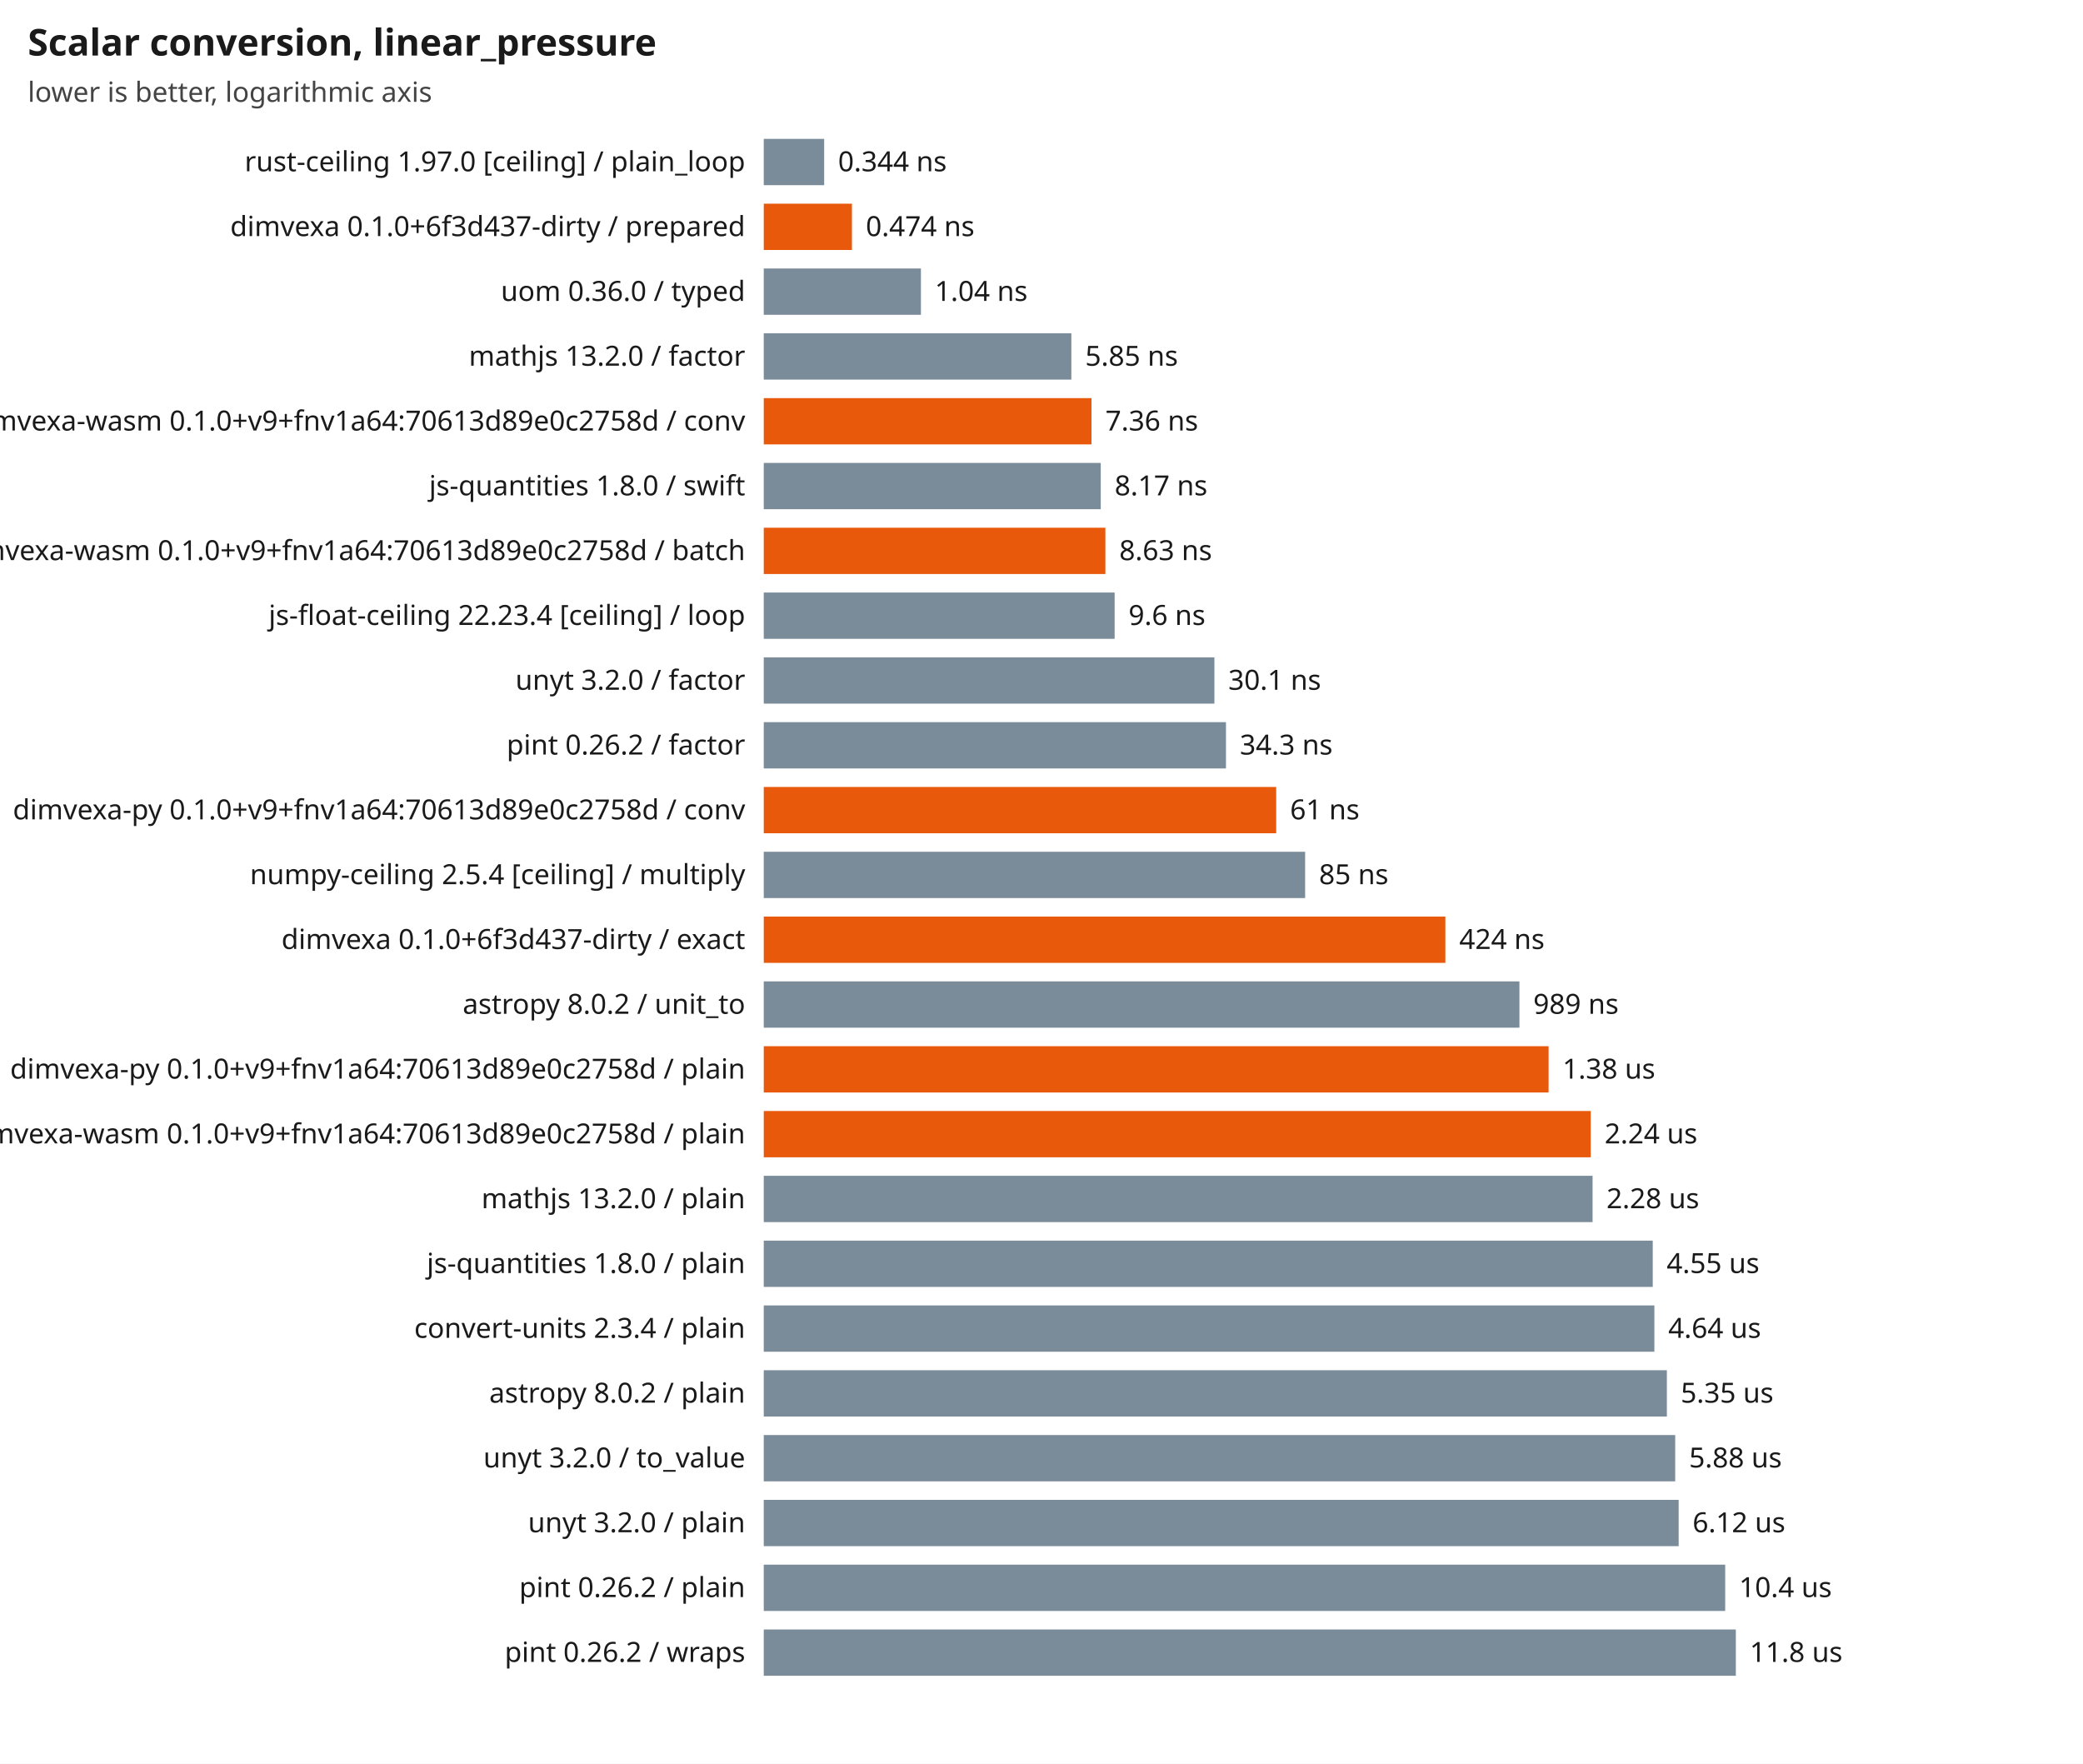
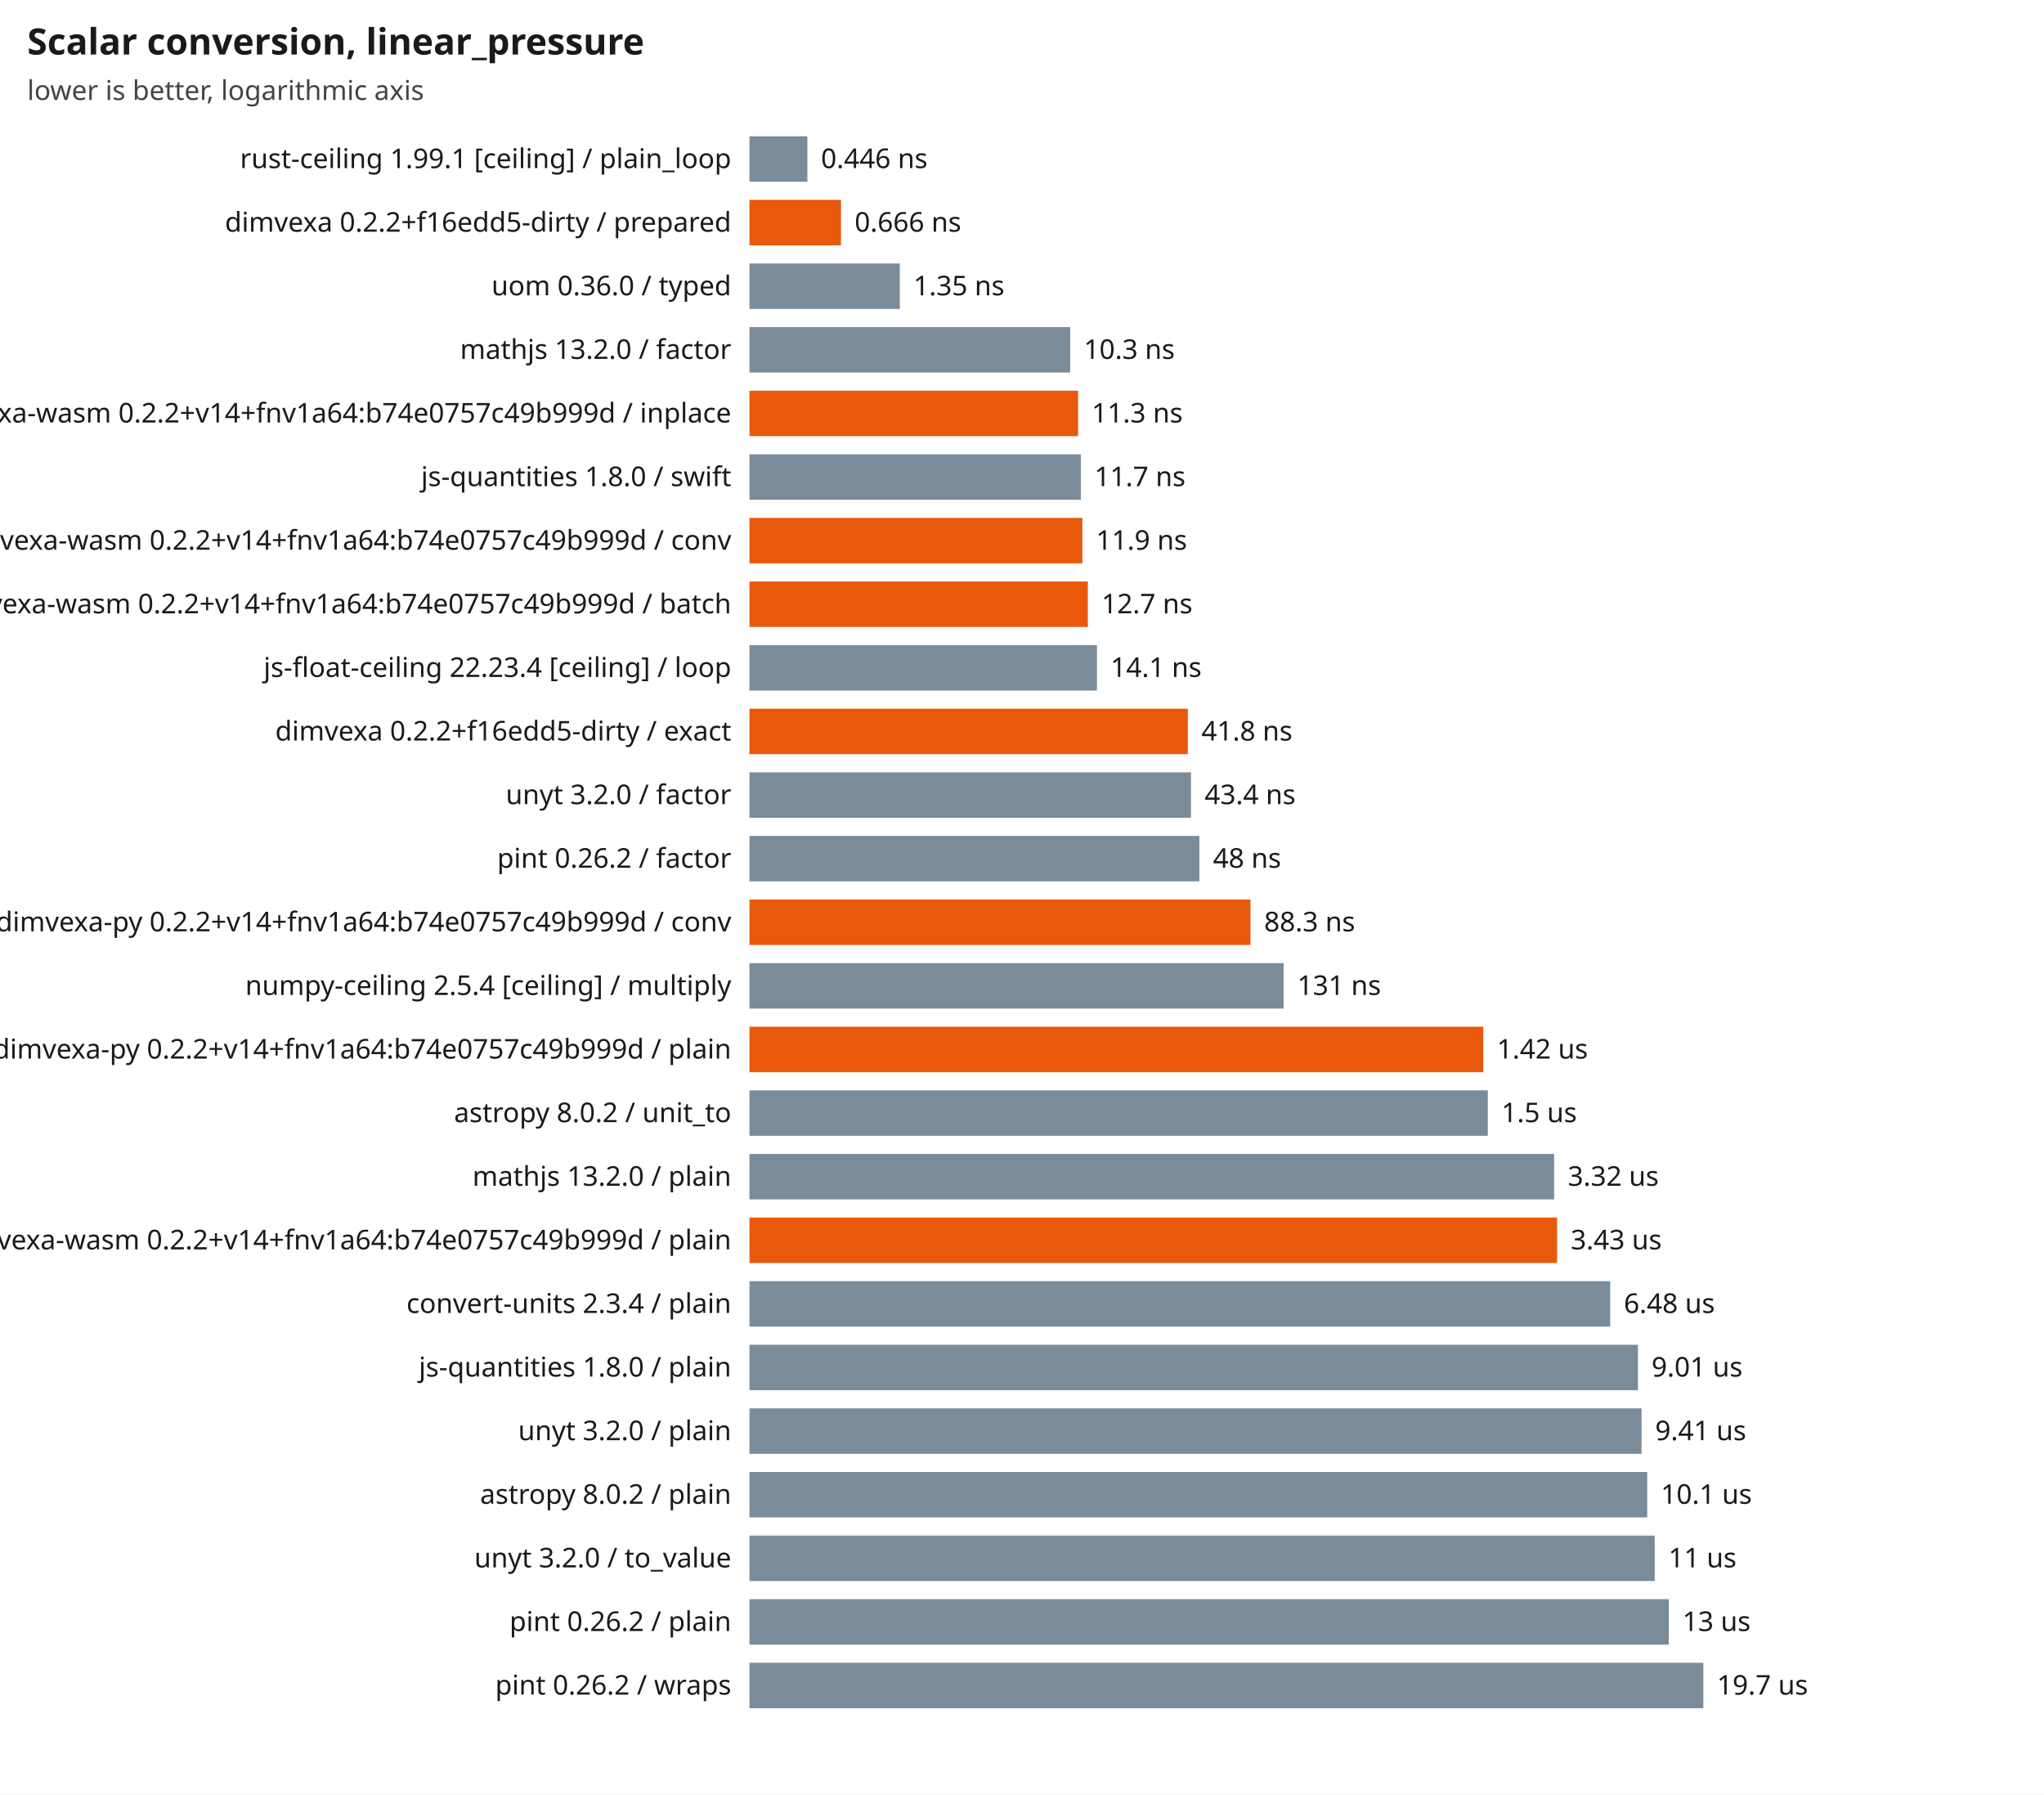
- <svg xmlns="http://www.w3.org/2000/svg" width="900" height="762" viewBox="0 0 900 762" role="img" aria-label="Scalar conversion, linear_pressure">
-   <rect width="900" height="762" fill="#ffffff" />
+ <svg xmlns="http://www.w3.org/2000/svg" width="900" height="790" viewBox="0 0 900 790" role="img" aria-label="Scalar conversion, linear_pressure">
+   <rect width="900" height="790" fill="#ffffff" />
  <text x="12" y="24" font-family="sans-serif" font-size="16" font-weight="bold" fill="#1a1a1a">Scalar conversion, linear_pressure</text>
  <text x="12" y="44" font-family="sans-serif" font-size="12" fill="#444444">lower is better, logarithmic axis</text>
-   <text x="322" y="74" text-anchor="end" font-family="sans-serif" font-size="12" fill="#1a1a1a">rust-ceiling 1.97.0 [ceiling] / plain_loop</text>
-   <rect x="330" y="60" width="26.1" height="20" fill="#7a8b99" />
-   <text x="362.1" y="74" font-family="sans-serif" font-size="12" fill="#1a1a1a">0.344 ns</text>
-   <text x="322" y="102" text-anchor="end" font-family="sans-serif" font-size="12" fill="#1a1a1a">dimvexa 0.1.0+6f3d437-dirty / prepared</text>
-   <rect x="330" y="88" width="38.1" height="20" fill="#e8590c" />
-   <text x="374.1" y="102" font-family="sans-serif" font-size="12" fill="#1a1a1a">0.474 ns</text>
+   <text x="322" y="74" text-anchor="end" font-family="sans-serif" font-size="12" fill="#1a1a1a">rust-ceiling 1.99.1 [ceiling] / plain_loop</text>
+   <rect x="330" y="60" width="25.5" height="20" fill="#7a8b99" />
+   <text x="361.5" y="74" font-family="sans-serif" font-size="12" fill="#1a1a1a">0.446 ns</text>
+   <text x="322" y="102" text-anchor="end" font-family="sans-serif" font-size="12" fill="#1a1a1a">dimvexa 0.2.2+f16edd5-dirty / prepared</text>
+   <rect x="330" y="88" width="40.3" height="20" fill="#e8590c" />
+   <text x="376.3" y="102" font-family="sans-serif" font-size="12" fill="#1a1a1a">0.666 ns</text>
  <text x="322" y="130" text-anchor="end" font-family="sans-serif" font-size="12" fill="#1a1a1a">uom 0.36.0 / typed</text>
-   <rect x="330" y="116" width="67.9" height="20" fill="#7a8b99" />
-   <text x="403.9" y="130" font-family="sans-serif" font-size="12" fill="#1a1a1a">1.04 ns</text>
+   <rect x="330" y="116" width="66.2" height="20" fill="#7a8b99" />
+   <text x="402.2" y="130" font-family="sans-serif" font-size="12" fill="#1a1a1a">1.35 ns</text>
  <text x="322" y="158" text-anchor="end" font-family="sans-serif" font-size="12" fill="#1a1a1a">mathjs 13.2.0 / factor</text>
-   <rect x="330" y="144" width="132.9" height="20" fill="#7a8b99" />
-   <text x="468.9" y="158" font-family="sans-serif" font-size="12" fill="#1a1a1a">5.85 ns</text>
-   <text x="322" y="186" text-anchor="end" font-family="sans-serif" font-size="12" fill="#1a1a1a">dimvexa-wasm 0.1.0+v9+fnv1a64:70613d89e0c2758d / conv</text>
-   <rect x="330" y="172" width="141.6" height="20" fill="#e8590c" />
-   <text x="477.6" y="186" font-family="sans-serif" font-size="12" fill="#1a1a1a">7.36 ns</text>
+   <rect x="330" y="144" width="141.2" height="20" fill="#7a8b99" />
+   <text x="477.2" y="158" font-family="sans-serif" font-size="12" fill="#1a1a1a">10.3 ns</text>
+   <text x="322" y="186" text-anchor="end" font-family="sans-serif" font-size="12" fill="#1a1a1a">dimvexa-wasm 0.2.2+v14+fnv1a64:b74e0757c49b999d / inplace</text>
+   <rect x="330" y="172" width="144.7" height="20" fill="#e8590c" />
+   <text x="480.7" y="186" font-family="sans-serif" font-size="12" fill="#1a1a1a">11.3 ns</text>
  <text x="322" y="214" text-anchor="end" font-family="sans-serif" font-size="12" fill="#1a1a1a">js-quantities 1.8.0 / swift</text>
-   <rect x="330" y="200" width="145.6" height="20" fill="#7a8b99" />
-   <text x="481.6" y="214" font-family="sans-serif" font-size="12" fill="#1a1a1a">8.17 ns</text>
-   <text x="322" y="242" text-anchor="end" font-family="sans-serif" font-size="12" fill="#1a1a1a">dimvexa-wasm 0.1.0+v9+fnv1a64:70613d89e0c2758d / batch</text>
-   <rect x="330" y="228" width="147.6" height="20" fill="#e8590c" />
-   <text x="483.6" y="242" font-family="sans-serif" font-size="12" fill="#1a1a1a">8.63 ns</text>
-   <text x="322" y="270" text-anchor="end" font-family="sans-serif" font-size="12" fill="#1a1a1a">js-float-ceiling 22.23.4 [ceiling] / loop</text>
-   <rect x="330" y="256" width="151.6" height="20" fill="#7a8b99" />
-   <text x="487.6" y="270" font-family="sans-serif" font-size="12" fill="#1a1a1a">9.6 ns</text>
-   <text x="322" y="298" text-anchor="end" font-family="sans-serif" font-size="12" fill="#1a1a1a">unyt 3.2.0 / factor</text>
-   <rect x="330" y="284" width="194.7" height="20" fill="#7a8b99" />
-   <text x="530.7" y="298" font-family="sans-serif" font-size="12" fill="#1a1a1a">30.1 ns</text>
-   <text x="322" y="326" text-anchor="end" font-family="sans-serif" font-size="12" fill="#1a1a1a">pint 0.26.2 / factor</text>
-   <rect x="330" y="312" width="199.7" height="20" fill="#7a8b99" />
-   <text x="535.7" y="326" font-family="sans-serif" font-size="12" fill="#1a1a1a">34.3 ns</text>
-   <text x="322" y="354" text-anchor="end" font-family="sans-serif" font-size="12" fill="#1a1a1a">dimvexa-py 0.1.0+v9+fnv1a64:70613d89e0c2758d / conv</text>
-   <rect x="330" y="340" width="221.4" height="20" fill="#e8590c" />
-   <text x="557.4" y="354" font-family="sans-serif" font-size="12" fill="#1a1a1a">61 ns</text>
-   <text x="322" y="382" text-anchor="end" font-family="sans-serif" font-size="12" fill="#1a1a1a">numpy-ceiling 2.5.4 [ceiling] / multiply</text>
-   <rect x="330" y="368" width="233.9" height="20" fill="#7a8b99" />
-   <text x="569.9" y="382" font-family="sans-serif" font-size="12" fill="#1a1a1a">85 ns</text>
-   <text x="322" y="410" text-anchor="end" font-family="sans-serif" font-size="12" fill="#1a1a1a">dimvexa 0.1.0+6f3d437-dirty / exact</text>
-   <rect x="330" y="396" width="294.5" height="20" fill="#e8590c" />
-   <text x="630.5" y="410" font-family="sans-serif" font-size="12" fill="#1a1a1a">424 ns</text>
-   <text x="322" y="438" text-anchor="end" font-family="sans-serif" font-size="12" fill="#1a1a1a">astropy 8.0.2 / unit_to</text>
-   <rect x="330" y="424" width="326.5" height="20" fill="#7a8b99" />
-   <text x="662.5" y="438" font-family="sans-serif" font-size="12" fill="#1a1a1a">989 ns</text>
-   <text x="322" y="466" text-anchor="end" font-family="sans-serif" font-size="12" fill="#1a1a1a">dimvexa-py 0.1.0+v9+fnv1a64:70613d89e0c2758d / plain</text>
-   <rect x="330" y="452" width="339.1" height="20" fill="#e8590c" />
-   <text x="675.1" y="466" font-family="sans-serif" font-size="12" fill="#1a1a1a">1.38 us</text>
-   <text x="322" y="494" text-anchor="end" font-family="sans-serif" font-size="12" fill="#1a1a1a">dimvexa-wasm 0.1.0+v9+fnv1a64:70613d89e0c2758d / plain</text>
-   <rect x="330" y="480" width="357.3" height="20" fill="#e8590c" />
-   <text x="693.3" y="494" font-family="sans-serif" font-size="12" fill="#1a1a1a">2.24 us</text>
+   <rect x="330" y="200" width="145.9" height="20" fill="#7a8b99" />
+   <text x="481.9" y="214" font-family="sans-serif" font-size="12" fill="#1a1a1a">11.7 ns</text>
+   <text x="322" y="242" text-anchor="end" font-family="sans-serif" font-size="12" fill="#1a1a1a">dimvexa-wasm 0.2.2+v14+fnv1a64:b74e0757c49b999d / conv</text>
+   <rect x="330" y="228" width="146.6" height="20" fill="#e8590c" />
+   <text x="482.6" y="242" font-family="sans-serif" font-size="12" fill="#1a1a1a">11.9 ns</text>
+   <text x="322" y="270" text-anchor="end" font-family="sans-serif" font-size="12" fill="#1a1a1a">dimvexa-wasm 0.2.2+v14+fnv1a64:b74e0757c49b999d / batch</text>
+   <rect x="330" y="256" width="149.0" height="20" fill="#e8590c" />
+   <text x="485.0" y="270" font-family="sans-serif" font-size="12" fill="#1a1a1a">12.7 ns</text>
+   <text x="322" y="298" text-anchor="end" font-family="sans-serif" font-size="12" fill="#1a1a1a">js-float-ceiling 22.23.4 [ceiling] / loop</text>
+   <rect x="330" y="284" width="153.0" height="20" fill="#7a8b99" />
+   <text x="489.0" y="298" font-family="sans-serif" font-size="12" fill="#1a1a1a">14.1 ns</text>
+   <text x="322" y="326" text-anchor="end" font-family="sans-serif" font-size="12" fill="#1a1a1a">dimvexa 0.2.2+f16edd5-dirty / exact</text>
+   <rect x="330" y="312" width="193.0" height="20" fill="#e8590c" />
+   <text x="529.0" y="326" font-family="sans-serif" font-size="12" fill="#1a1a1a">41.8 ns</text>
+   <text x="322" y="354" text-anchor="end" font-family="sans-serif" font-size="12" fill="#1a1a1a">unyt 3.2.0 / factor</text>
+   <rect x="330" y="340" width="194.4" height="20" fill="#7a8b99" />
+   <text x="530.4" y="354" font-family="sans-serif" font-size="12" fill="#1a1a1a">43.4 ns</text>
+   <text x="322" y="382" text-anchor="end" font-family="sans-serif" font-size="12" fill="#1a1a1a">pint 0.26.2 / factor</text>
+   <rect x="330" y="368" width="198.1" height="20" fill="#7a8b99" />
+   <text x="534.1" y="382" font-family="sans-serif" font-size="12" fill="#1a1a1a">48 ns</text>
+   <text x="322" y="410" text-anchor="end" font-family="sans-serif" font-size="12" fill="#1a1a1a">dimvexa-py 0.2.2+v14+fnv1a64:b74e0757c49b999d / conv</text>
+   <rect x="330" y="396" width="220.6" height="20" fill="#e8590c" />
+   <text x="556.6" y="410" font-family="sans-serif" font-size="12" fill="#1a1a1a">88.3 ns</text>
+   <text x="322" y="438" text-anchor="end" font-family="sans-serif" font-size="12" fill="#1a1a1a">numpy-ceiling 2.5.4 [ceiling] / multiply</text>
+   <rect x="330" y="424" width="235.2" height="20" fill="#7a8b99" />
+   <text x="571.2" y="438" font-family="sans-serif" font-size="12" fill="#1a1a1a">131 ns</text>
+   <text x="322" y="466" text-anchor="end" font-family="sans-serif" font-size="12" fill="#1a1a1a">dimvexa-py 0.2.2+v14+fnv1a64:b74e0757c49b999d / plain</text>
+   <rect x="330" y="452" width="323.1" height="20" fill="#e8590c" />
+   <text x="659.1" y="466" font-family="sans-serif" font-size="12" fill="#1a1a1a">1.42 us</text>
+   <text x="322" y="494" text-anchor="end" font-family="sans-serif" font-size="12" fill="#1a1a1a">astropy 8.0.2 / unit_to</text>
+   <rect x="330" y="480" width="325.1" height="20" fill="#7a8b99" />
+   <text x="661.1" y="494" font-family="sans-serif" font-size="12" fill="#1a1a1a">1.5 us</text>
  <text x="322" y="522" text-anchor="end" font-family="sans-serif" font-size="12" fill="#1a1a1a">mathjs 13.2.0 / plain</text>
-   <rect x="330" y="508" width="358.1" height="20" fill="#7a8b99" />
-   <text x="694.1" y="522" font-family="sans-serif" font-size="12" fill="#1a1a1a">2.28 us</text>
-   <text x="322" y="550" text-anchor="end" font-family="sans-serif" font-size="12" fill="#1a1a1a">js-quantities 1.8.0 / plain</text>
-   <rect x="330" y="536" width="384.1" height="20" fill="#7a8b99" />
-   <text x="720.1" y="550" font-family="sans-serif" font-size="12" fill="#1a1a1a">4.55 us</text>
+   <rect x="330" y="508" width="354.3" height="20" fill="#7a8b99" />
+   <text x="690.3" y="522" font-family="sans-serif" font-size="12" fill="#1a1a1a">3.32 us</text>
+   <text x="322" y="550" text-anchor="end" font-family="sans-serif" font-size="12" fill="#1a1a1a">dimvexa-wasm 0.2.2+v14+fnv1a64:b74e0757c49b999d / plain</text>
+   <rect x="330" y="536" width="355.6" height="20" fill="#e8590c" />
+   <text x="691.6" y="550" font-family="sans-serif" font-size="12" fill="#1a1a1a">3.43 us</text>
  <text x="322" y="578" text-anchor="end" font-family="sans-serif" font-size="12" fill="#1a1a1a">convert-units 2.3.4 / plain</text>
-   <rect x="330" y="564" width="384.8" height="20" fill="#7a8b99" />
-   <text x="720.8" y="578" font-family="sans-serif" font-size="12" fill="#1a1a1a">4.64 us</text>
-   <text x="322" y="606" text-anchor="end" font-family="sans-serif" font-size="12" fill="#1a1a1a">astropy 8.0.2 / plain</text>
-   <rect x="330" y="592" width="390.2" height="20" fill="#7a8b99" />
-   <text x="726.2" y="606" font-family="sans-serif" font-size="12" fill="#1a1a1a">5.35 us</text>
-   <text x="322" y="634" text-anchor="end" font-family="sans-serif" font-size="12" fill="#1a1a1a">unyt 3.2.0 / to_value</text>
-   <rect x="330" y="620" width="393.8" height="20" fill="#7a8b99" />
-   <text x="729.8" y="634" font-family="sans-serif" font-size="12" fill="#1a1a1a">5.88 us</text>
-   <text x="322" y="662" text-anchor="end" font-family="sans-serif" font-size="12" fill="#1a1a1a">unyt 3.2.0 / plain</text>
+   <rect x="330" y="564" width="379.0" height="20" fill="#7a8b99" />
+   <text x="715.0" y="578" font-family="sans-serif" font-size="12" fill="#1a1a1a">6.48 us</text>
+   <text x="322" y="606" text-anchor="end" font-family="sans-serif" font-size="12" fill="#1a1a1a">js-quantities 1.8.0 / plain</text>
+   <rect x="330" y="592" width="391.2" height="20" fill="#7a8b99" />
+   <text x="727.2" y="606" font-family="sans-serif" font-size="12" fill="#1a1a1a">9.01 us</text>
+   <text x="322" y="634" text-anchor="end" font-family="sans-serif" font-size="12" fill="#1a1a1a">unyt 3.2.0 / plain</text>
+   <rect x="330" y="620" width="392.8" height="20" fill="#7a8b99" />
+   <text x="728.8" y="634" font-family="sans-serif" font-size="12" fill="#1a1a1a">9.41 us</text>
+   <text x="322" y="662" text-anchor="end" font-family="sans-serif" font-size="12" fill="#1a1a1a">astropy 8.0.2 / plain</text>
  <rect x="330" y="648" width="395.3" height="20" fill="#7a8b99" />
-   <text x="731.3" y="662" font-family="sans-serif" font-size="12" fill="#1a1a1a">6.12 us</text>
-   <text x="322" y="690" text-anchor="end" font-family="sans-serif" font-size="12" fill="#1a1a1a">pint 0.26.2 / plain</text>
-   <rect x="330" y="676" width="415.4" height="20" fill="#7a8b99" />
-   <text x="751.4" y="690" font-family="sans-serif" font-size="12" fill="#1a1a1a">10.4 us</text>
-   <text x="322" y="718" text-anchor="end" font-family="sans-serif" font-size="12" fill="#1a1a1a">pint 0.26.2 / wraps</text>
-   <rect x="330" y="704" width="420.0" height="20" fill="#7a8b99" />
-   <text x="756.0" y="718" font-family="sans-serif" font-size="12" fill="#1a1a1a">11.8 us</text>
+   <text x="731.3" y="662" font-family="sans-serif" font-size="12" fill="#1a1a1a">10.1 us</text>
+   <text x="322" y="690" text-anchor="end" font-family="sans-serif" font-size="12" fill="#1a1a1a">unyt 3.2.0 / to_value</text>
+   <rect x="330" y="676" width="398.6" height="20" fill="#7a8b99" />
+   <text x="734.6" y="690" font-family="sans-serif" font-size="12" fill="#1a1a1a">11 us</text>
+   <text x="322" y="718" text-anchor="end" font-family="sans-serif" font-size="12" fill="#1a1a1a">pint 0.26.2 / plain</text>
+   <rect x="330" y="704" width="404.8" height="20" fill="#7a8b99" />
+   <text x="740.8" y="718" font-family="sans-serif" font-size="12" fill="#1a1a1a">13 us</text>
+   <text x="322" y="746" text-anchor="end" font-family="sans-serif" font-size="12" fill="#1a1a1a">pint 0.26.2 / wraps</text>
+   <rect x="330" y="732" width="420.0" height="20" fill="#7a8b99" />
+   <text x="756.0" y="746" font-family="sans-serif" font-size="12" fill="#1a1a1a">19.7 us</text>
</svg>
